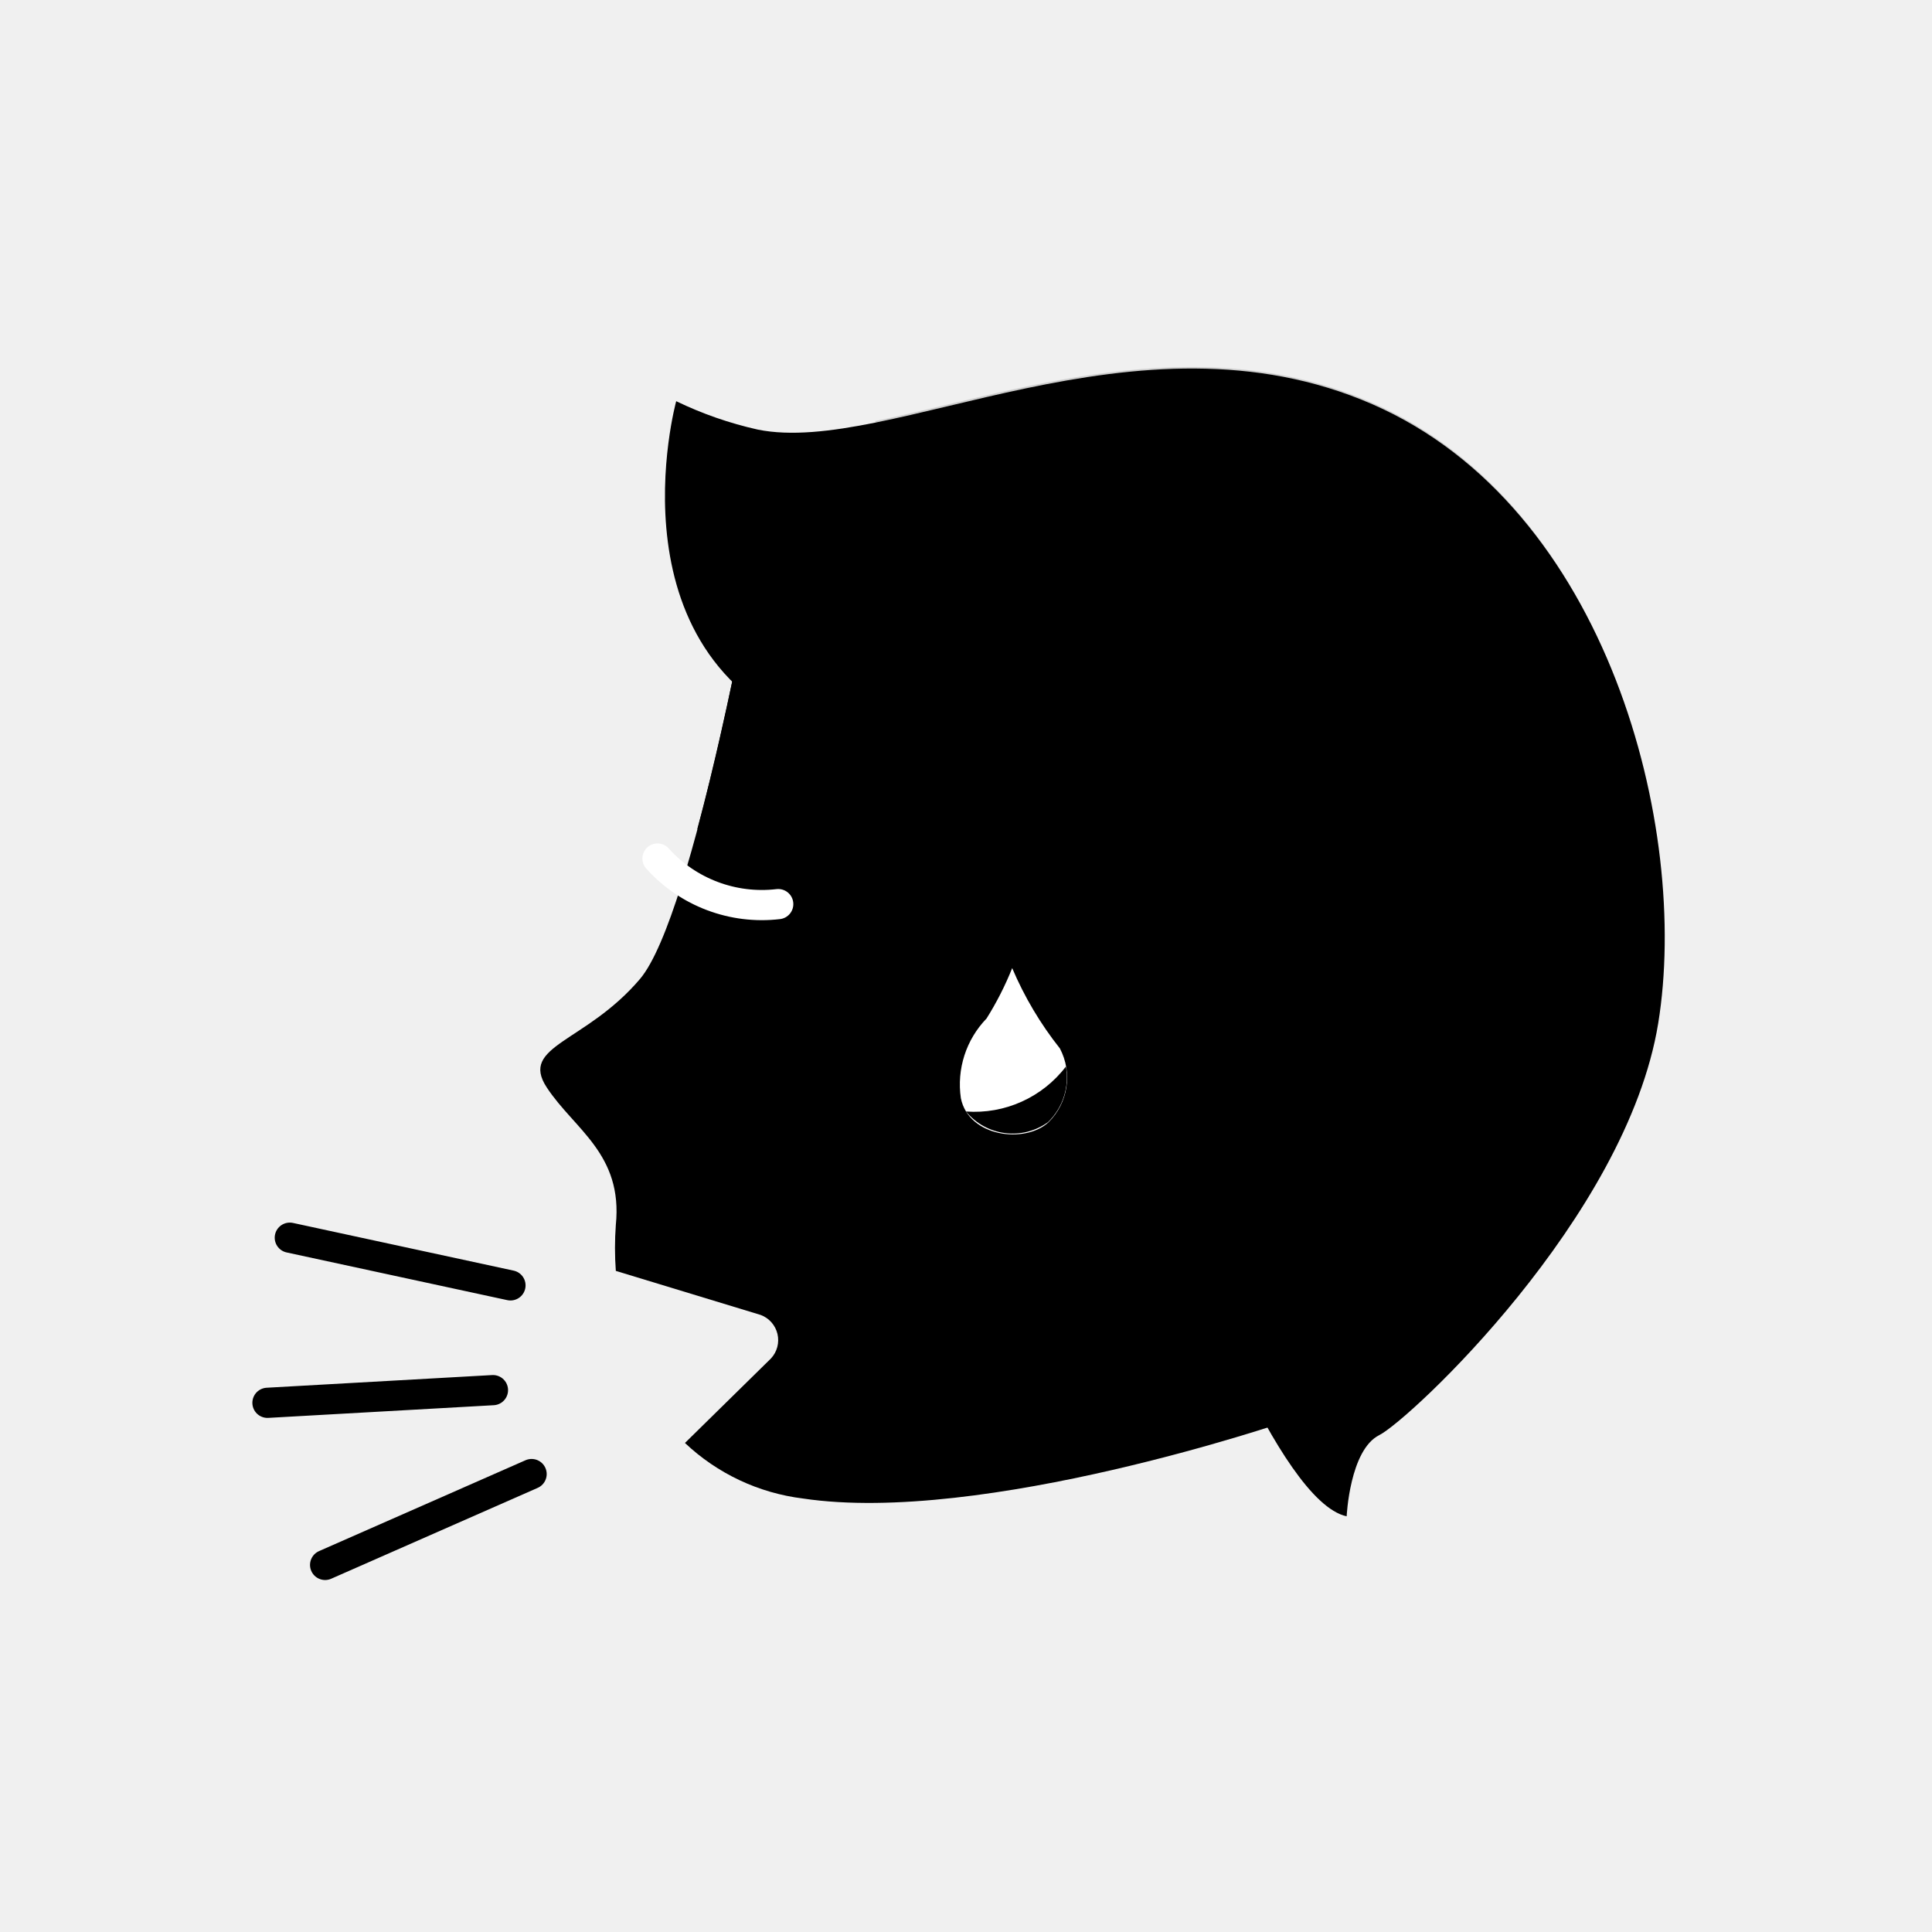
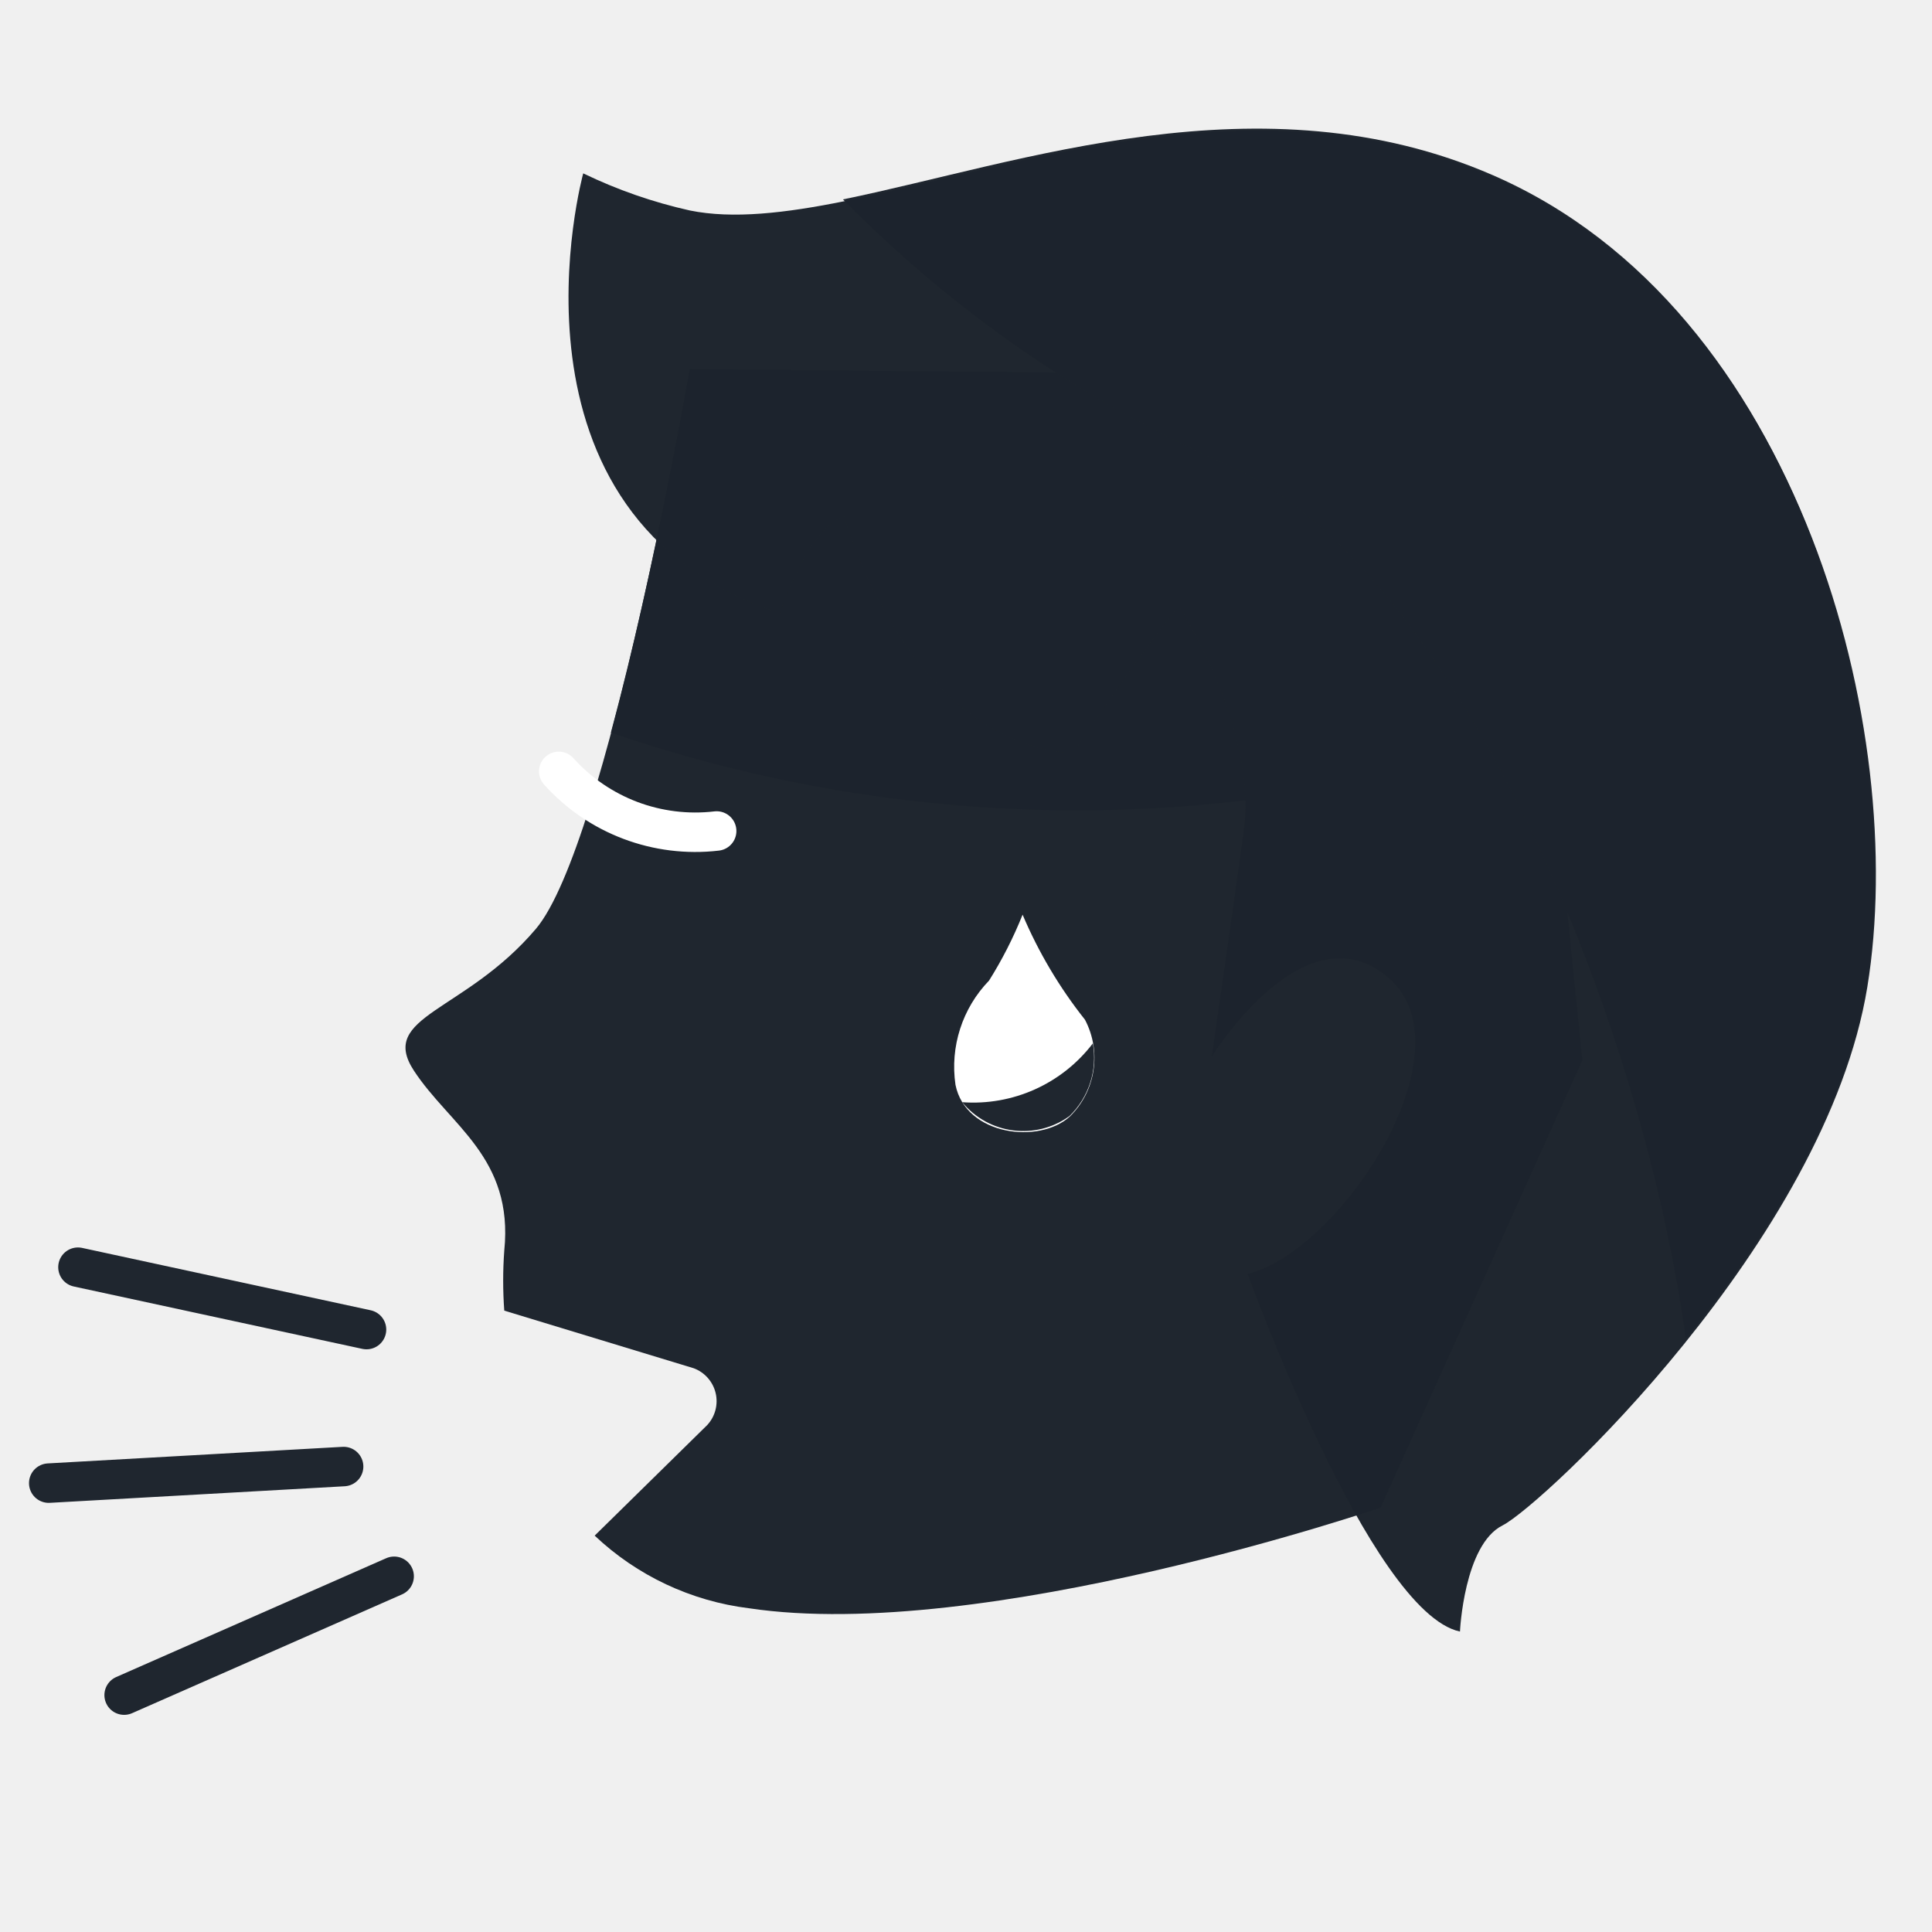
- <svg xmlns="http://www.w3.org/2000/svg" viewBox="0 0 64 64" version="1.1" id="svg31">
+ <svg xmlns="http://www.w3.org/2000/svg" viewBox="0 0 256 256" version="1.1" id="svg31" width="256" height="256">
  <defs id="defs4">
    <style id="style2">.cls-1{fill:#ffd4cf;}.cls-2{fill:#f27777;}.cls-3{fill:#58595b;}.cls-4{fill:#6a6b6b;}.cls-5{fill:#91cef4;}.cls-6{fill:#7fb5da;}.cls-7,.cls-8,.cls-9{fill:none;}.cls-7{stroke:#f27777;}.cls-7,.cls-8{stroke-linecap:round;stroke-linejoin:round;}.cls-8{stroke:#e5bbb7;}</style>
  </defs>
-   <g id="Outline">
-     <path class="cls-1" d="M46.52,24l-7.09-5.61-14.33-.14S23,30.31,21.2,32.43s-4,2.2-3.09,3.59,2.53,2.2,2.29,4.56a10.38,10.38,0,0,0,0,1.52l4.8,1.46A.89.89,0,0,1,25.54,45l-2.85,2.8a6.92,6.92,0,0,0,3.91,1.84c5.95.89,16-2.55,16-2.55l5.11-11.33Z" id="path8" style="fill:#000000;fill-opacity:1" />
-     <path class="cls-2" d="M46.87,27.4,46.52,24l-7.09-5.61-14.33-.14s-.88,5.06-2,9.21A36.37,36.37,0,0,0,46.87,27.4Z" id="path10" style="fill:#000000;fill-opacity:1" />
-     <path class="cls-3" d="M22.4,13.29S20,22,27.38,24.44c0,0,.73-2.2,1.63-2.45,0,0,1.55,5.67,5.79,6,0,0,1.79-2.66,2.69-3.72,0,0,2,3.09,1.64,5.7s-.81,5.7-.81,5.7,2.36-3.83,4.48-2-1.21,6.92-3.57,7.5c0,0,3.1,8.57,5.38,9.06,0,0,.1-2.2,1.08-2.69s8.19-7.2,9.24-13.64-1.65-17.1-9.47-20.51-16,1.73-20.36.84A12.42,12.42,0,0,1,22.4,13.29Z" id="path12" style="fill:#000000;fill-opacity:1" />
-     <path class="cls-4" d="M54.92,33.85c1-6.43-1.65-17.1-9.47-20.51-5.87-2.56-12-.3-16.47.61a31.51,31.51,0,0,0,9.62,6.68C44.24,23,49.14,34.2,50.33,42.81,52.37,40.28,54.4,37,54.92,33.85Z" id="path14" style="fill:#000000;fill-opacity:0.143" />
-     <path class="cls-5" d="M33.53,32.07a10.4,10.4,0,0,1-.85,1.67,3.14,3.14,0,0,0-.85,2.64c.26,1.29,2.13,1.51,2.9.8a2.08,2.08,0,0,0,.38-2.45A11.51,11.51,0,0,1,33.53,32.07Z" id="path16" style="fill:#ffffff;fill-opacity:1" />
-     <path class="cls-6" d="M32,36.82a2,2,0,0,0,2.72.35,2.06,2.06,0,0,0,.59-1.84A3.81,3.81,0,0,1,32,36.82Z" id="path18" style="fill:#000000;fill-opacity:1" />
-     <line class="cls-7" x1="16.91" x2="9.6" y1="42.58" y2="41" id="line20" style="fill:none;fill-opacity:0.113;stroke:#000000;stroke-opacity:1" />
-     <line class="cls-7" x1="17.61" x2="10.77" y1="48.83" y2="51.84" id="line22" style="fill:#000000;fill-opacity:1;stroke:#000000;stroke-opacity:1" />
-     <line class="cls-7" x1="16.33" x2="8.86" y1="46.05" y2="46.47" id="line24" style="fill:#000000;fill-opacity:1;stroke:#000000;stroke-opacity:1" />
-     <path class="cls-8" d="M25.78,29.95a4.65,4.65,0,0,1-4-1.51" id="path26" style="fill:#000000;fill-opacity:0.171;stroke:#ffffff;stroke-opacity:1" />
-     <rect class="cls-9" height="64" width="64" id="rect28" />
+   <g id="Outline" transform="translate(0,192)">
+     <path class="cls-1" d="m 203.444,-113.011 -37.085,-29.344 -74.955,-0.732 c 0,0 -10.984,63.082 -20.4,74.171 -9.415,11.089 -20.923,11.507 -16.163,18.778 4.76,7.271 13.234,11.507 11.978,23.852 a 54.294,54.294 0 0 0 0,7.951 l 25.107,7.637 a 4.655,4.655 0 0 1 1.778,7.532 L 78.798,11.479 a 36.196,36.196 0 0 0 20.452,9.624 C 130.372,25.758 182.94,7.765 182.94,7.765 l 26.729,-59.263 z" id="path8" style="fill:#1d242d;fill-opacity:0.988;stroke-width:5.231" />
+     <path class="cls-2" d="m 205.275,-95.227 -1.831,-17.784 -37.085,-29.344 -74.955,-0.732 c 0,0 -4.603,26.467 -10.461,48.174 a 190.239,190.239 0 0 0 124.333,-0.314 z" id="path10" style="fill:#1d242d;fill-opacity:0.988;stroke-width:5.231" />
+     <path class="cls-3" d="m 77.281,-169.031 c 0,0 -12.554,45.559 26.049,58.322 0,0 3.818,-11.507 8.526,-12.815 0,0 8.108,29.658 30.285,31.384 0,0 9.363,-13.914 14.07,-19.458 0,0 10.461,16.163 8.578,29.815 -1.883,13.652 -4.237,29.815 -4.237,29.815 0,0 12.344,-20.033 23.433,-10.461 11.089,9.572 -6.329,36.196 -18.673,39.23 0,0 16.215,44.827 28.141,47.39 0,0 0.523,-11.507 5.649,-14.07 5.126,-2.563 42.839,-37.661 48.331,-71.346 5.492,-33.685 -8.631,-89.444 -49.534,-107.281 -40.904,-17.837 -83.69,9.049 -106.496,4.394 a 64.965,64.965 0 0 1 -14.123,-4.917 z" id="path12" style="fill:#1d242d;fill-opacity:0.988;stroke-width:5.231" />
+     <path class="cls-4" d="m 247.382,-61.489 c 5.231,-33.633 -8.631,-89.444 -49.534,-107.281 -30.704,-13.39 -62.768,-1.569 -86.149,3.191 a 164.818,164.818 0 0 0 50.319,34.941 c 29.501,12.397 55.131,70.98 61.356,116.016 10.671,-13.234 21.289,-30.39 24.009,-46.867 z" id="path14" style="fill:#1d242d;fill-opacity:0.988;stroke-width:5.231" />
+     <path class="cls-5" d="m 135.498,-70.8 a 54.399,54.399 0 0 1 -4.446,8.735 16.424,16.424 0 0 0 -4.446,13.809 c 1.36,6.748 11.141,7.898 15.169,4.185 a 10.88,10.88 0 0 0 1.988,-12.815 60.205,60.205 0 0 1 -8.264,-13.914 z" id="path16" style="fill:#ffffff;fill-opacity:1;stroke-width:5.231" />
+     <path class="cls-6" d="m 127.495,-45.954 a 10.461,10.461 0 0 0 14.227,1.831 10.775,10.775 0 0 0 3.086,-9.624 19.929,19.929 0 0 1 -17.313,7.794 z" id="path18" style="fill:#1d242d;fill-opacity:0.988;stroke-width:5.231" />
+     <line class="cls-7" x1="48.565" x2="10.329" y1="-15.825" y2="-24.09" id="line20" style="fill:#1d242d;fill-opacity:0.988;stroke:#1d242d;stroke-width:5.231;stroke-linecap:round;stroke-linejoin:round;stroke-opacity:0.988" />
+     <line class="cls-7" x1="52.226" x2="16.449" y1="16.866" y2="32.611" id="line22" style="fill:#1d242d;fill-opacity:0.988;stroke:#1d242d;stroke-width:5.231;stroke-linecap:round;stroke-linejoin:round;stroke-opacity:0.988" />
+     <line class="cls-7" x1="45.531" x2="6.458" y1="2.325" y2="4.522" id="line24" style="fill:#1d242d;fill-opacity:0.988;stroke:#1d242d;stroke-width:5.231;stroke-linecap:round;stroke-linejoin:round;stroke-opacity:0.988" />
+     <path class="cls-8" d="m 94.961,-81.889 a 24.323,24.323 0 0 1 -20.923,-7.898" id="path26" style="fill:#000000;fill-opacity:0.171;stroke:#ffffff;stroke-width:5.231;stroke-linecap:round;stroke-linejoin:round;stroke-opacity:1" />
+     <rect class="cls-9" height="334.762" width="334.762" id="rect28" x="-39.886" y="-238.547" style="fill:none;stroke-width:5.231" />
  </g>
</svg>
